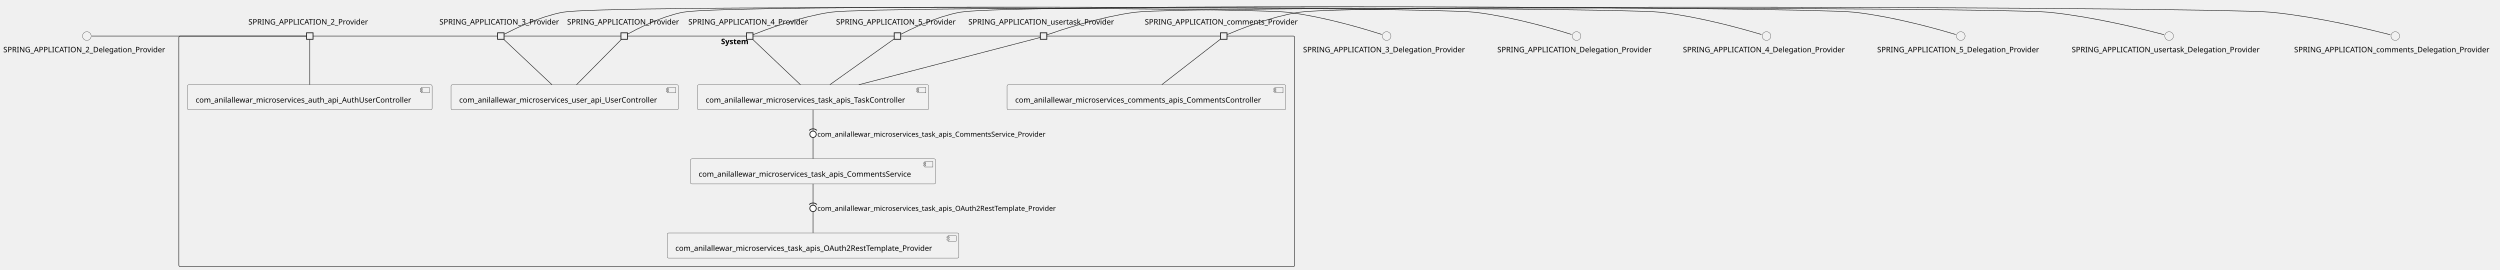
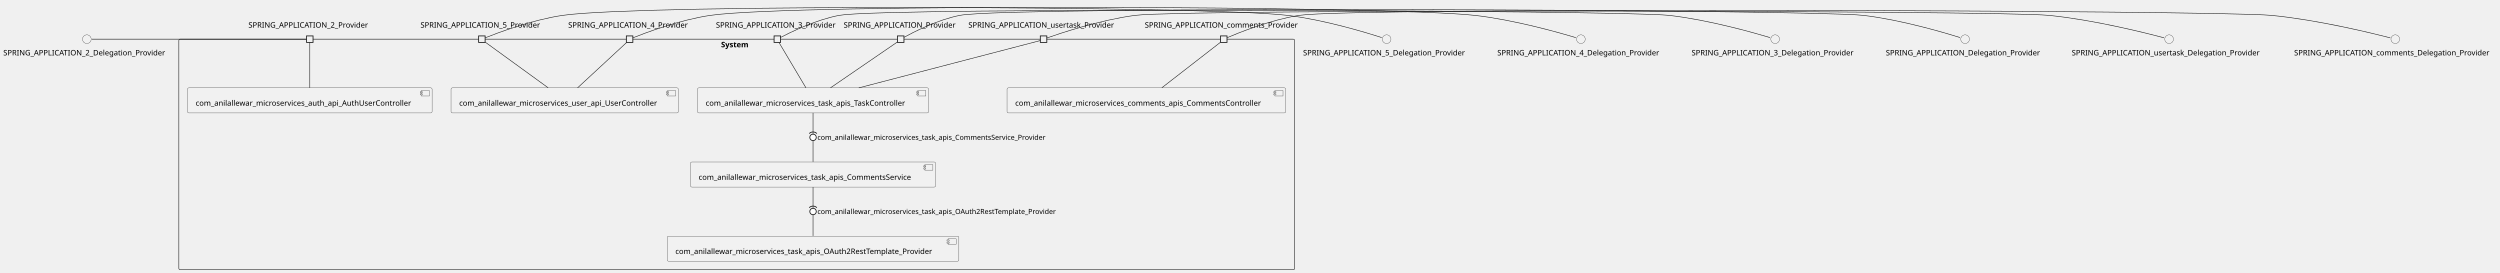
- <svg xmlns="http://www.w3.org/2000/svg" xmlns:xlink="http://www.w3.org/1999/xlink" contentStyleType="text/css" height="498px" preserveAspectRatio="none" style="width:4620px;height:498px;background:#FFFFFF;" version="1.1" viewBox="0 0 4620 498" width="4620px" zoomAndPan="magnify">
+ <svg xmlns="http://www.w3.org/2000/svg" xmlns:xlink="http://www.w3.org/1999/xlink" contentStyleType="text/css" height="504px" preserveAspectRatio="none" style="width:4620px;height:504px;background:#FFFFFF;" version="1.1" viewBox="0 0 4620 504" width="4620px" zoomAndPan="magnify">
  <defs />
  <g>
    <g id="cluster_System">
-       <rect fill="none" height="426" rx="2.5" ry="2.5" style="stroke:#181818;stroke-width:1.0;" width="2062" x="330.5" y="66.62" />
-       <text fill="#000000" font-family="sans-serif" font-size="14" font-weight="bold" lengthAdjust="spacing" textLength="58" x="1332.5" y="81.615">System</text>
+       <rect fill="none" height="426" rx="2.5" ry="2.5" style="stroke:#181818;stroke-width:1.0;" width="2062" x="330.5" y="72.38" />
+       <text fill="#000000" font-family="sans-serif" font-size="14" font-weight="bold" lengthAdjust="spacing" textLength="58" x="1332.5" y="87.375">System</text>
    </g>
    <g id="elem_com_anilallewar_microservices_auth_api_AuthUserController">
-       <a href="anilallewar-microservices-basics-spring-boot.repository#_0OSAqk-sEe-i2-6b3t1j6w" target="_top" title="anilallewar-microservices-basics-spring-boot.repository#_0OSAqk-sEe-i2-6b3t1j6w" xlink:actuate="onRequest" xlink:href="anilallewar-microservices-basics-spring-boot.repository#_0OSAqk-sEe-i2-6b3t1j6w" xlink:show="new" xlink:title="anilallewar-microservices-basics-spring-boot.repository#_0OSAqk-sEe-i2-6b3t1j6w" xlink:type="simple">
-         <rect fill="#F1F1F1" height="46.297" rx="2.5" ry="2.5" style="stroke:#181818;stroke-width:0.5;" width="452" x="346.5" y="156.62" />
-         <rect fill="#F1F1F1" height="10" style="stroke:#181818;stroke-width:0.5;" width="15" x="778.5" y="161.62" />
-         <rect fill="#F1F1F1" height="2" style="stroke:#181818;stroke-width:0.5;" width="4" x="776.5" y="163.62" />
-         <rect fill="#F1F1F1" height="2" style="stroke:#181818;stroke-width:0.5;" width="4" x="776.5" y="167.62" />
-         <text fill="#000000" font-family="sans-serif" font-size="14" lengthAdjust="spacing" textLength="412" x="361.5" y="189.615">com_anilallewar_microservices_auth_api_AuthUserController</text>
+       <a href="anilallewar-microservices-basics-spring-boot.repository#_dBbtOFB1Ee-f--Qlsi_Q3A" target="_top" title="anilallewar-microservices-basics-spring-boot.repository#_dBbtOFB1Ee-f--Qlsi_Q3A" xlink:actuate="onRequest" xlink:href="anilallewar-microservices-basics-spring-boot.repository#_dBbtOFB1Ee-f--Qlsi_Q3A" xlink:show="new" xlink:title="anilallewar-microservices-basics-spring-boot.repository#_dBbtOFB1Ee-f--Qlsi_Q3A" xlink:type="simple">
+         <rect fill="#F1F1F1" height="46.297" rx="2.5" ry="2.5" style="stroke:#181818;stroke-width:0.5;" width="452" x="346.5" y="162.38" />
+         <rect fill="#F1F1F1" height="10" style="stroke:#181818;stroke-width:0.5;" width="15" x="778.5" y="167.38" />
+         <rect fill="#F1F1F1" height="2" style="stroke:#181818;stroke-width:0.5;" width="4" x="776.5" y="169.38" />
+         <rect fill="#F1F1F1" height="2" style="stroke:#181818;stroke-width:0.5;" width="4" x="776.5" y="173.38" />
+         <text fill="#000000" font-family="sans-serif" font-size="14" lengthAdjust="spacing" textLength="412" x="361.5" y="195.375">com_anilallewar_microservices_auth_api_AuthUserController</text>
      </a>
    </g>
    <g id="elem_com_anilallewar_microservices_comments_apis_CommentsController">
-       <a href="anilallewar-microservices-basics-spring-boot.repository#_0OSAqk-sEe-i2-6b3t1j6w" target="_top" title="anilallewar-microservices-basics-spring-boot.repository#_0OSAqk-sEe-i2-6b3t1j6w" xlink:actuate="onRequest" xlink:href="anilallewar-microservices-basics-spring-boot.repository#_0OSAqk-sEe-i2-6b3t1j6w" xlink:show="new" xlink:title="anilallewar-microservices-basics-spring-boot.repository#_0OSAqk-sEe-i2-6b3t1j6w" xlink:type="simple">
-         <rect fill="#F1F1F1" height="46.297" rx="2.5" ry="2.5" style="stroke:#181818;stroke-width:0.5;" width="515" x="1861" y="156.62" />
-         <rect fill="#F1F1F1" height="10" style="stroke:#181818;stroke-width:0.5;" width="15" x="2356" y="161.62" />
-         <rect fill="#F1F1F1" height="2" style="stroke:#181818;stroke-width:0.5;" width="4" x="2354" y="163.62" />
-         <rect fill="#F1F1F1" height="2" style="stroke:#181818;stroke-width:0.5;" width="4" x="2354" y="167.62" />
-         <text fill="#000000" font-family="sans-serif" font-size="14" lengthAdjust="spacing" textLength="475" x="1876" y="189.615">com_anilallewar_microservices_comments_apis_CommentsController</text>
+       <a href="anilallewar-microservices-basics-spring-boot.repository#_dBbtOFB1Ee-f--Qlsi_Q3A" target="_top" title="anilallewar-microservices-basics-spring-boot.repository#_dBbtOFB1Ee-f--Qlsi_Q3A" xlink:actuate="onRequest" xlink:href="anilallewar-microservices-basics-spring-boot.repository#_dBbtOFB1Ee-f--Qlsi_Q3A" xlink:show="new" xlink:title="anilallewar-microservices-basics-spring-boot.repository#_dBbtOFB1Ee-f--Qlsi_Q3A" xlink:type="simple">
+         <rect fill="#F1F1F1" height="46.297" rx="2.5" ry="2.5" style="stroke:#181818;stroke-width:0.5;" width="515" x="1861" y="162.38" />
+         <rect fill="#F1F1F1" height="10" style="stroke:#181818;stroke-width:0.5;" width="15" x="2356" y="167.38" />
+         <rect fill="#F1F1F1" height="2" style="stroke:#181818;stroke-width:0.5;" width="4" x="2354" y="169.38" />
+         <rect fill="#F1F1F1" height="2" style="stroke:#181818;stroke-width:0.5;" width="4" x="2354" y="173.38" />
+         <text fill="#000000" font-family="sans-serif" font-size="14" lengthAdjust="spacing" textLength="475" x="1876" y="195.375">com_anilallewar_microservices_comments_apis_CommentsController</text>
      </a>
    </g>
    <g id="elem_com_anilallewar_microservices_task_apis_CommentsService">
-       <a href="anilallewar-microservices-basics-spring-boot.repository#_0OSAqk-sEe-i2-6b3t1j6w" target="_top" title="anilallewar-microservices-basics-spring-boot.repository#_0OSAqk-sEe-i2-6b3t1j6w" xlink:actuate="onRequest" xlink:href="anilallewar-microservices-basics-spring-boot.repository#_0OSAqk-sEe-i2-6b3t1j6w" xlink:show="new" xlink:title="anilallewar-microservices-basics-spring-boot.repository#_0OSAqk-sEe-i2-6b3t1j6w" xlink:type="simple">
-         <rect fill="#F1F1F1" height="46.297" rx="2.5" ry="2.5" style="stroke:#181818;stroke-width:0.5;" width="453" x="1276" y="293.62" />
-         <rect fill="#F1F1F1" height="10" style="stroke:#181818;stroke-width:0.5;" width="15" x="1709" y="298.62" />
-         <rect fill="#F1F1F1" height="2" style="stroke:#181818;stroke-width:0.5;" width="4" x="1707" y="300.62" />
-         <rect fill="#F1F1F1" height="2" style="stroke:#181818;stroke-width:0.5;" width="4" x="1707" y="304.62" />
-         <text fill="#000000" font-family="sans-serif" font-size="14" lengthAdjust="spacing" textLength="413" x="1291" y="326.615">com_anilallewar_microservices_task_apis_CommentsService</text>
+       <a href="anilallewar-microservices-basics-spring-boot.repository#_dBbtOFB1Ee-f--Qlsi_Q3A" target="_top" title="anilallewar-microservices-basics-spring-boot.repository#_dBbtOFB1Ee-f--Qlsi_Q3A" xlink:actuate="onRequest" xlink:href="anilallewar-microservices-basics-spring-boot.repository#_dBbtOFB1Ee-f--Qlsi_Q3A" xlink:show="new" xlink:title="anilallewar-microservices-basics-spring-boot.repository#_dBbtOFB1Ee-f--Qlsi_Q3A" xlink:type="simple">
+         <rect fill="#F1F1F1" height="46.297" rx="2.5" ry="2.5" style="stroke:#181818;stroke-width:0.5;" width="453" x="1276" y="299.38" />
+         <rect fill="#F1F1F1" height="10" style="stroke:#181818;stroke-width:0.5;" width="15" x="1709" y="304.38" />
+         <rect fill="#F1F1F1" height="2" style="stroke:#181818;stroke-width:0.5;" width="4" x="1707" y="306.38" />
+         <rect fill="#F1F1F1" height="2" style="stroke:#181818;stroke-width:0.5;" width="4" x="1707" y="310.38" />
+         <text fill="#000000" font-family="sans-serif" font-size="14" lengthAdjust="spacing" textLength="413" x="1291" y="332.375">com_anilallewar_microservices_task_apis_CommentsService</text>
      </a>
    </g>
    <g id="elem_com_anilallewar_microservices_task_apis_OAuth2RestTemplate_Provider">
-       <a href="anilallewar-microservices-basics-spring-boot.repository#_0OSAqk-sEe-i2-6b3t1j6w" target="_top" title="anilallewar-microservices-basics-spring-boot.repository#_0OSAqk-sEe-i2-6b3t1j6w" xlink:actuate="onRequest" xlink:href="anilallewar-microservices-basics-spring-boot.repository#_0OSAqk-sEe-i2-6b3t1j6w" xlink:show="new" xlink:title="anilallewar-microservices-basics-spring-boot.repository#_0OSAqk-sEe-i2-6b3t1j6w" xlink:type="simple">
-         <rect fill="#F1F1F1" height="46.297" rx="2.5" ry="2.5" style="stroke:#181818;stroke-width:0.5;" width="539" x="1233" y="430.62" />
-         <rect fill="#F1F1F1" height="10" style="stroke:#181818;stroke-width:0.5;" width="15" x="1752" y="435.62" />
-         <rect fill="#F1F1F1" height="2" style="stroke:#181818;stroke-width:0.5;" width="4" x="1750" y="437.62" />
-         <rect fill="#F1F1F1" height="2" style="stroke:#181818;stroke-width:0.5;" width="4" x="1750" y="441.62" />
-         <text fill="#000000" font-family="sans-serif" font-size="14" lengthAdjust="spacing" textLength="499" x="1248" y="463.615">com_anilallewar_microservices_task_apis_OAuth2RestTemplate_Provider</text>
+       <a href="anilallewar-microservices-basics-spring-boot.repository#_dBbtOFB1Ee-f--Qlsi_Q3A" target="_top" title="anilallewar-microservices-basics-spring-boot.repository#_dBbtOFB1Ee-f--Qlsi_Q3A" xlink:actuate="onRequest" xlink:href="anilallewar-microservices-basics-spring-boot.repository#_dBbtOFB1Ee-f--Qlsi_Q3A" xlink:show="new" xlink:title="anilallewar-microservices-basics-spring-boot.repository#_dBbtOFB1Ee-f--Qlsi_Q3A" xlink:type="simple">
+         <rect fill="#F1F1F1" height="46.297" rx="2.5" ry="2.5" style="stroke:#181818;stroke-width:0.5;" width="539" x="1233" y="436.38" />
+         <rect fill="#F1F1F1" height="10" style="stroke:#181818;stroke-width:0.5;" width="15" x="1752" y="441.38" />
+         <rect fill="#F1F1F1" height="2" style="stroke:#181818;stroke-width:0.5;" width="4" x="1750" y="443.38" />
+         <rect fill="#F1F1F1" height="2" style="stroke:#181818;stroke-width:0.5;" width="4" x="1750" y="447.38" />
+         <text fill="#000000" font-family="sans-serif" font-size="14" lengthAdjust="spacing" textLength="499" x="1248" y="469.375">com_anilallewar_microservices_task_apis_OAuth2RestTemplate_Provider</text>
      </a>
    </g>
    <g id="elem_com_anilallewar_microservices_task_apis_TaskController">
-       <a href="anilallewar-microservices-basics-spring-boot.repository#_0OSAqk-sEe-i2-6b3t1j6w" target="_top" title="anilallewar-microservices-basics-spring-boot.repository#_0OSAqk-sEe-i2-6b3t1j6w" xlink:actuate="onRequest" xlink:href="anilallewar-microservices-basics-spring-boot.repository#_0OSAqk-sEe-i2-6b3t1j6w" xlink:show="new" xlink:title="anilallewar-microservices-basics-spring-boot.repository#_0OSAqk-sEe-i2-6b3t1j6w" xlink:type="simple">
-         <rect fill="#F1F1F1" height="46.297" rx="2.5" ry="2.5" style="stroke:#181818;stroke-width:0.5;" width="427" x="1289" y="156.62" />
-         <rect fill="#F1F1F1" height="10" style="stroke:#181818;stroke-width:0.5;" width="15" x="1696" y="161.62" />
-         <rect fill="#F1F1F1" height="2" style="stroke:#181818;stroke-width:0.5;" width="4" x="1694" y="163.62" />
-         <rect fill="#F1F1F1" height="2" style="stroke:#181818;stroke-width:0.5;" width="4" x="1694" y="167.62" />
-         <text fill="#000000" font-family="sans-serif" font-size="14" lengthAdjust="spacing" textLength="387" x="1304" y="189.615">com_anilallewar_microservices_task_apis_TaskController</text>
+       <a href="anilallewar-microservices-basics-spring-boot.repository#_dBbtOFB1Ee-f--Qlsi_Q3A" target="_top" title="anilallewar-microservices-basics-spring-boot.repository#_dBbtOFB1Ee-f--Qlsi_Q3A" xlink:actuate="onRequest" xlink:href="anilallewar-microservices-basics-spring-boot.repository#_dBbtOFB1Ee-f--Qlsi_Q3A" xlink:show="new" xlink:title="anilallewar-microservices-basics-spring-boot.repository#_dBbtOFB1Ee-f--Qlsi_Q3A" xlink:type="simple">
+         <rect fill="#F1F1F1" height="46.297" rx="2.5" ry="2.5" style="stroke:#181818;stroke-width:0.5;" width="427" x="1289" y="162.38" />
+         <rect fill="#F1F1F1" height="10" style="stroke:#181818;stroke-width:0.5;" width="15" x="1696" y="167.38" />
+         <rect fill="#F1F1F1" height="2" style="stroke:#181818;stroke-width:0.5;" width="4" x="1694" y="169.38" />
+         <rect fill="#F1F1F1" height="2" style="stroke:#181818;stroke-width:0.5;" width="4" x="1694" y="173.38" />
+         <text fill="#000000" font-family="sans-serif" font-size="14" lengthAdjust="spacing" textLength="387" x="1304" y="195.375">com_anilallewar_microservices_task_apis_TaskController</text>
      </a>
    </g>
    <g id="elem_com_anilallewar_microservices_user_api_UserController">
-       <a href="anilallewar-microservices-basics-spring-boot.repository#_0OSAqk-sEe-i2-6b3t1j6w" target="_top" title="anilallewar-microservices-basics-spring-boot.repository#_0OSAqk-sEe-i2-6b3t1j6w" xlink:actuate="onRequest" xlink:href="anilallewar-microservices-basics-spring-boot.repository#_0OSAqk-sEe-i2-6b3t1j6w" xlink:show="new" xlink:title="anilallewar-microservices-basics-spring-boot.repository#_0OSAqk-sEe-i2-6b3t1j6w" xlink:type="simple">
-         <rect fill="#F1F1F1" height="46.297" rx="2.5" ry="2.5" style="stroke:#181818;stroke-width:0.5;" width="420" x="833.5" y="156.62" />
-         <rect fill="#F1F1F1" height="10" style="stroke:#181818;stroke-width:0.5;" width="15" x="1233.5" y="161.62" />
-         <rect fill="#F1F1F1" height="2" style="stroke:#181818;stroke-width:0.5;" width="4" x="1231.5" y="163.62" />
-         <rect fill="#F1F1F1" height="2" style="stroke:#181818;stroke-width:0.5;" width="4" x="1231.5" y="167.62" />
-         <text fill="#000000" font-family="sans-serif" font-size="14" lengthAdjust="spacing" textLength="380" x="848.5" y="189.615">com_anilallewar_microservices_user_api_UserController</text>
+       <a href="anilallewar-microservices-basics-spring-boot.repository#_dBbtOFB1Ee-f--Qlsi_Q3A" target="_top" title="anilallewar-microservices-basics-spring-boot.repository#_dBbtOFB1Ee-f--Qlsi_Q3A" xlink:actuate="onRequest" xlink:href="anilallewar-microservices-basics-spring-boot.repository#_dBbtOFB1Ee-f--Qlsi_Q3A" xlink:show="new" xlink:title="anilallewar-microservices-basics-spring-boot.repository#_dBbtOFB1Ee-f--Qlsi_Q3A" xlink:type="simple">
+         <rect fill="#F1F1F1" height="46.297" rx="2.5" ry="2.5" style="stroke:#181818;stroke-width:0.5;" width="420" x="833.5" y="162.38" />
+         <rect fill="#F1F1F1" height="10" style="stroke:#181818;stroke-width:0.5;" width="15" x="1233.5" y="167.38" />
+         <rect fill="#F1F1F1" height="2" style="stroke:#181818;stroke-width:0.5;" width="4" x="1231.5" y="169.38" />
+         <rect fill="#F1F1F1" height="2" style="stroke:#181818;stroke-width:0.5;" width="4" x="1231.5" y="173.38" />
+         <text fill="#000000" font-family="sans-serif" font-size="14" lengthAdjust="spacing" textLength="380" x="848.5" y="195.375">com_anilallewar_microservices_user_api_UserController</text>
      </a>
    </g>
-     <text fill="#000000" font-family="sans-serif" font-size="14" lengthAdjust="spacing" textLength="227" x="459" y="45.318">SPRING_APPLICATION_2_Provider</text>
-     <rect fill="#F1F1F1" height="12" style="stroke:#181818;stroke-width:1.5;" width="12" x="566.5" y="60.62" />
-     <text fill="#000000" font-family="sans-serif" font-size="14" lengthAdjust="spacing" textLength="227" x="812" y="45.318">SPRING_APPLICATION_3_Provider</text>
-     <rect fill="#F1F1F1" height="12" style="stroke:#181818;stroke-width:1.5;" width="12" x="919.5" y="60.62" />
-     <text fill="#000000" font-family="sans-serif" font-size="14" lengthAdjust="spacing" textLength="227" x="1272" y="45.318">SPRING_APPLICATION_4_Provider</text>
-     <rect fill="#F1F1F1" height="12" style="stroke:#181818;stroke-width:1.5;" width="12" x="1379.5" y="60.62" />
-     <text fill="#000000" font-family="sans-serif" font-size="14" lengthAdjust="spacing" textLength="227" x="1545" y="45.318">SPRING_APPLICATION_5_Provider</text>
-     <rect fill="#F1F1F1" height="12" style="stroke:#181818;stroke-width:1.5;" width="12" x="1652.5" y="60.62" />
-     <text fill="#000000" font-family="sans-serif" font-size="14" lengthAdjust="spacing" textLength="211" x="1048" y="45.318">SPRING_APPLICATION_Provider</text>
-     <rect fill="#F1F1F1" height="12" style="stroke:#181818;stroke-width:1.5;" width="12" x="1147.5" y="60.62" />
-     <text fill="#000000" font-family="sans-serif" font-size="14" lengthAdjust="spacing" textLength="292" x="2115.5" y="45.318">SPRING_APPLICATION_comments_Provider</text>
-     <rect fill="#F1F1F1" height="12" style="stroke:#181818;stroke-width:1.5;" width="12" x="2255.5" y="60.62" />
-     <text fill="#000000" font-family="sans-serif" font-size="14" lengthAdjust="spacing" textLength="278" x="1789.5" y="45.318">SPRING_APPLICATION_usertask_Provider</text>
-     <rect fill="#F1F1F1" height="12" style="stroke:#181818;stroke-width:1.5;" width="12" x="1922.5" y="60.62" />
+     <text fill="#000000" font-family="sans-serif" font-size="14" lengthAdjust="spacing" textLength="227" x="459" y="51.078">SPRING_APPLICATION_2_Provider</text>
+     <rect fill="#F1F1F1" height="12" style="stroke:#181818;stroke-width:1.5;" width="12" x="566.5" y="66.38" />
+     <text fill="#000000" font-family="sans-serif" font-size="14" lengthAdjust="spacing" textLength="227" x="1323" y="51.078">SPRING_APPLICATION_3_Provider</text>
+     <rect fill="#F1F1F1" height="12" style="stroke:#181818;stroke-width:1.5;" width="12" x="1430.5" y="66.38" />
+     <text fill="#000000" font-family="sans-serif" font-size="14" lengthAdjust="spacing" textLength="227" x="1050" y="51.078">SPRING_APPLICATION_4_Provider</text>
+     <rect fill="#F1F1F1" height="12" style="stroke:#181818;stroke-width:1.5;" width="12" x="1157.5" y="66.38" />
+     <text fill="#000000" font-family="sans-serif" font-size="14" lengthAdjust="spacing" textLength="227" x="777" y="51.078">SPRING_APPLICATION_5_Provider</text>
+     <rect fill="#F1F1F1" height="12" style="stroke:#181818;stroke-width:1.5;" width="12" x="884.5" y="66.38" />
+     <text fill="#000000" font-family="sans-serif" font-size="14" lengthAdjust="spacing" textLength="211" x="1559" y="51.078">SPRING_APPLICATION_Provider</text>
+     <rect fill="#F1F1F1" height="12" style="stroke:#181818;stroke-width:1.5;" width="12" x="1658.5" y="66.38" />
+     <text fill="#000000" font-family="sans-serif" font-size="14" lengthAdjust="spacing" textLength="292" x="2115.5" y="51.078">SPRING_APPLICATION_comments_Provider</text>
+     <rect fill="#F1F1F1" height="12" style="stroke:#181818;stroke-width:1.5;" width="12" x="2255.5" y="66.38" />
+     <text fill="#000000" font-family="sans-serif" font-size="14" lengthAdjust="spacing" textLength="278" x="1789.5" y="51.078">SPRING_APPLICATION_usertask_Provider</text>
+     <rect fill="#F1F1F1" height="12" style="stroke:#181818;stroke-width:1.5;" width="12" x="1922.5" y="66.38" />
    <g id="elem_SPRING_APPLICATION_2_Delegation_Provider">
-       <ellipse cx="160.5" cy="66.62" fill="#F1F1F1" rx="8" ry="8" style="stroke:#181818;stroke-width:0.5;" />
-       <text fill="#000000" font-family="sans-serif" font-size="14" lengthAdjust="spacing" textLength="309" x="6" y="96.615">SPRING_APPLICATION_2_Delegation_Provider</text>
+       <ellipse cx="160.5" cy="72.38" fill="#F1F1F1" rx="8" ry="8" style="stroke:#181818;stroke-width:0.5;" />
+       <text fill="#000000" font-family="sans-serif" font-size="14" lengthAdjust="spacing" textLength="309" x="6" y="102.375">SPRING_APPLICATION_2_Delegation_Provider</text>
    </g>
    <g id="elem_SPRING_APPLICATION_3_Delegation_Provider">
-       <ellipse cx="2562.5" cy="66.62" fill="#F1F1F1" rx="8" ry="8" style="stroke:#181818;stroke-width:0.5;" />
-       <text fill="#000000" font-family="sans-serif" font-size="14" lengthAdjust="spacing" textLength="309" x="2408" y="96.615">SPRING_APPLICATION_3_Delegation_Provider</text>
+       <ellipse cx="3280.5" cy="72.38" fill="#F1F1F1" rx="8" ry="8" style="stroke:#181818;stroke-width:0.5;" />
+       <text fill="#000000" font-family="sans-serif" font-size="14" lengthAdjust="spacing" textLength="309" x="3126" y="102.375">SPRING_APPLICATION_3_Delegation_Provider</text>
    </g>
    <g id="elem_SPRING_APPLICATION_4_Delegation_Provider">
-       <ellipse cx="3264.5" cy="66.62" fill="#F1F1F1" rx="8" ry="8" style="stroke:#181818;stroke-width:0.5;" />
-       <text fill="#000000" font-family="sans-serif" font-size="14" lengthAdjust="spacing" textLength="309" x="3110" y="96.615">SPRING_APPLICATION_4_Delegation_Provider</text>
+       <ellipse cx="2921.5" cy="72.38" fill="#F1F1F1" rx="8" ry="8" style="stroke:#181818;stroke-width:0.5;" />
+       <text fill="#000000" font-family="sans-serif" font-size="14" lengthAdjust="spacing" textLength="309" x="2767" y="102.375">SPRING_APPLICATION_4_Delegation_Provider</text>
    </g>
    <g id="elem_SPRING_APPLICATION_5_Delegation_Provider">
-       <ellipse cx="3623.5" cy="66.62" fill="#F1F1F1" rx="8" ry="8" style="stroke:#181818;stroke-width:0.5;" />
-       <text fill="#000000" font-family="sans-serif" font-size="14" lengthAdjust="spacing" textLength="309" x="3469" y="96.615">SPRING_APPLICATION_5_Delegation_Provider</text>
+       <ellipse cx="2562.5" cy="72.38" fill="#F1F1F1" rx="8" ry="8" style="stroke:#181818;stroke-width:0.5;" />
+       <text fill="#000000" font-family="sans-serif" font-size="14" lengthAdjust="spacing" textLength="309" x="2408" y="102.375">SPRING_APPLICATION_5_Delegation_Provider</text>
    </g>
    <g id="elem_SPRING_APPLICATION_Delegation_Provider">
-       <ellipse cx="2913.5" cy="66.62" fill="#F1F1F1" rx="8" ry="8" style="stroke:#181818;stroke-width:0.5;" />
-       <text fill="#000000" font-family="sans-serif" font-size="14" lengthAdjust="spacing" textLength="293" x="2767" y="96.615">SPRING_APPLICATION_Delegation_Provider</text>
+       <ellipse cx="3631.5" cy="72.38" fill="#F1F1F1" rx="8" ry="8" style="stroke:#181818;stroke-width:0.5;" />
+       <text fill="#000000" font-family="sans-serif" font-size="14" lengthAdjust="spacing" textLength="293" x="3485" y="102.375">SPRING_APPLICATION_Delegation_Provider</text>
    </g>
    <g id="elem_SPRING_APPLICATION_comments_Delegation_Provider">
-       <ellipse cx="4426.5" cy="66.62" fill="#F1F1F1" rx="8" ry="8" style="stroke:#181818;stroke-width:0.5;" />
-       <text fill="#000000" font-family="sans-serif" font-size="14" lengthAdjust="spacing" textLength="374" x="4239.5" y="96.615">SPRING_APPLICATION_comments_Delegation_Provider</text>
+       <ellipse cx="4426.5" cy="72.38" fill="#F1F1F1" rx="8" ry="8" style="stroke:#181818;stroke-width:0.5;" />
+       <text fill="#000000" font-family="sans-serif" font-size="14" lengthAdjust="spacing" textLength="374" x="4239.5" y="102.375">SPRING_APPLICATION_comments_Delegation_Provider</text>
    </g>
    <g id="elem_SPRING_APPLICATION_usertask_Delegation_Provider">
-       <ellipse cx="4008.5" cy="66.62" fill="#F1F1F1" rx="8" ry="8" style="stroke:#181818;stroke-width:0.5;" />
-       <text fill="#000000" font-family="sans-serif" font-size="14" lengthAdjust="spacing" textLength="360" x="3828.5" y="96.615">SPRING_APPLICATION_usertask_Delegation_Provider</text>
+       <ellipse cx="4008.5" cy="72.38" fill="#F1F1F1" rx="8" ry="8" style="stroke:#181818;stroke-width:0.5;" />
+       <text fill="#000000" font-family="sans-serif" font-size="14" lengthAdjust="spacing" textLength="360" x="3828.5" y="102.375">SPRING_APPLICATION_usertask_Delegation_Provider</text>
    </g>
    <g id="link_SPRING_APPLICATION_2_Delegation_Provider_SPRING_APPLICATION_2_Provider">
-       <path d="M169.69,66.62 C223.3,66.62 523.27,66.62 566.35,66.62 " fill="none" id="SPRING_APPLICATION_2_Delegation_Provider-SPRING_APPLICATION_2_Provider" style="stroke:#181818;stroke-width:1.0;" />
+       <path d="M169.69,72.38 C223.3,72.38 523.27,72.38 566.35,72.38 " fill="none" id="SPRING_APPLICATION_2_Delegation_Provider-SPRING_APPLICATION_2_Provider" style="stroke:#181818;stroke-width:1.0;" />
    </g>
    <g id="link_SPRING_APPLICATION_2_Provider_com_anilallewar_microservices_auth_api_AuthUserController">
-       <path d="M572.5,72.68 C572.5,87.27 572.5,130.08 572.5,156.6 " fill="none" id="SPRING_APPLICATION_2_Provider-com_anilallewar_microservices_auth_api_AuthUserController" style="stroke:#181818;stroke-width:1.0;" />
+       <path d="M572.5,78.44 C572.5,93.03 572.5,135.84 572.5,162.36 " fill="none" id="SPRING_APPLICATION_2_Provider-com_anilallewar_microservices_auth_api_AuthUserController" style="stroke:#181818;stroke-width:1.0;" />
    </g>
    <g id="link_SPRING_APPLICATION_3_Delegation_Provider_SPRING_APPLICATION_3_Provider">
-       <path d="M2553.47,63.65 C2527.03,55.13 2447.32,30.7 2379,22.62 C2305.13,13.89 1113.14,9.05 1040,22.62 C996.66,30.66 948.55,54.47 931.72,63.28 " fill="none" id="SPRING_APPLICATION_3_Delegation_Provider-SPRING_APPLICATION_3_Provider" style="stroke:#181818;stroke-width:1.0;" />
+       <path d="M3271.22,69.53 C3243.27,61.12 3157.32,36.49 3084,28.38 C2999.35,19.02 1634.74,12.84 1551,28.38 C1507.66,36.42 1459.55,60.23 1442.72,69.04 " fill="none" id="SPRING_APPLICATION_3_Delegation_Provider-SPRING_APPLICATION_3_Provider" style="stroke:#181818;stroke-width:1.0;" />
    </g>
-     <g id="link_SPRING_APPLICATION_3_Provider_com_anilallewar_microservices_user_api_UserController">
-       <path d="M930.88,72.68 C946.39,87.27 991.89,130.08 1020.09,156.6 " fill="none" id="SPRING_APPLICATION_3_Provider-com_anilallewar_microservices_user_api_UserController" style="stroke:#181818;stroke-width:1.0;" />
+     <g id="link_SPRING_APPLICATION_3_Provider_com_anilallewar_microservices_task_apis_TaskController">
+       <path d="M1439.51,78.44 C1448.18,93.03 1473.64,135.84 1489.41,162.36 " fill="none" id="SPRING_APPLICATION_3_Provider-com_anilallewar_microservices_task_apis_TaskController" style="stroke:#181818;stroke-width:1.0;" />
    </g>
    <g id="link_SPRING_APPLICATION_4_Delegation_Provider_SPRING_APPLICATION_4_Provider">
-       <path d="M3255.22,63.77 C3227.27,55.36 3141.32,30.73 3068,22.62 C2983.35,13.26 1619.3,10.47 1535,22.62 C1477.69,30.88 1411.73,56.08 1391.62,64.12 " fill="none" id="SPRING_APPLICATION_4_Delegation_Provider-SPRING_APPLICATION_4_Provider" style="stroke:#181818;stroke-width:1.0;" />
+       <path d="M2912.22,69.53 C2884.27,61.12 2798.32,36.49 2725,28.38 C2569.06,11.13 1468.28,6 1313,28.38 C1255.69,36.64 1189.73,61.84 1169.62,69.88 " fill="none" id="SPRING_APPLICATION_4_Delegation_Provider-SPRING_APPLICATION_4_Provider" style="stroke:#181818;stroke-width:1.0;" />
    </g>
-     <g id="link_SPRING_APPLICATION_4_Provider_com_anilallewar_microservices_task_apis_TaskController">
-       <path d="M1390.83,72.68 C1406.21,87.27 1451.33,130.08 1479.29,156.6 " fill="none" id="SPRING_APPLICATION_4_Provider-com_anilallewar_microservices_task_apis_TaskController" style="stroke:#181818;stroke-width:1.0;" />
+     <g id="link_SPRING_APPLICATION_4_Provider_com_anilallewar_microservices_user_api_UserController">
+       <path d="M1158.03,78.44 C1142.26,93.03 1095.98,135.84 1067.31,162.36 " fill="none" id="SPRING_APPLICATION_4_Provider-com_anilallewar_microservices_user_api_UserController" style="stroke:#181818;stroke-width:1.0;" />
    </g>
    <g id="link_SPRING_APPLICATION_5_Delegation_Provider_SPRING_APPLICATION_5_Provider">
-       <path d="M3614.22,63.77 C3586.27,55.36 3500.32,30.73 3427,22.62 C3335.72,12.53 1864.32,6 1774,22.62 C1730.1,30.7 1681.29,54.7 1664.53,63.41 " fill="none" id="SPRING_APPLICATION_5_Delegation_Provider-SPRING_APPLICATION_5_Provider" style="stroke:#181818;stroke-width:1.0;" />
+       <path d="M2553.47,69.41 C2527.03,60.89 2447.32,36.46 2379,28.38 C2231.25,10.91 1187.26,7.16 1040,28.38 C982.69,36.64 916.73,61.84 896.62,69.88 " fill="none" id="SPRING_APPLICATION_5_Delegation_Provider-SPRING_APPLICATION_5_Provider" style="stroke:#181818;stroke-width:1.0;" />
    </g>
-     <g id="link_SPRING_APPLICATION_5_Provider_com_anilallewar_microservices_task_apis_TaskController">
-       <path d="M1652.19,72.11 C1632.53,86.1 1571.4,129.6 1533.61,156.48 " fill="none" id="SPRING_APPLICATION_5_Provider-com_anilallewar_microservices_task_apis_TaskController" style="stroke:#181818;stroke-width:1.0;" />
+     <g id="link_SPRING_APPLICATION_5_Provider_com_anilallewar_microservices_user_api_UserController">
+       <path d="M896.69,77.87 C915.97,91.86 975.93,135.36 1012.99,162.24 " fill="none" id="SPRING_APPLICATION_5_Provider-com_anilallewar_microservices_user_api_UserController" style="stroke:#181818;stroke-width:1.0;" />
    </g>
    <g id="link_SPRING_APPLICATION_Delegation_Provider_SPRING_APPLICATION_Provider">
-       <path d="M2904.22,63.65 C2877.04,55.13 2795.11,30.69 2725,22.62 C2644.26,13.32 1341.77,7.06 1262,22.62 C1220.9,30.64 1175.69,54.24 1159.6,63.16 " fill="none" id="SPRING_APPLICATION_Delegation_Provider-SPRING_APPLICATION_Provider" style="stroke:#181818;stroke-width:1.0;" />
+       <path d="M3622.22,69.41 C3595.04,60.89 3513.11,36.45 3443,28.38 C3350.89,17.77 1865.04,10.77 1774,28.38 C1732.56,36.39 1686.91,60 1670.66,68.92 " fill="none" id="SPRING_APPLICATION_Delegation_Provider-SPRING_APPLICATION_Provider" style="stroke:#181818;stroke-width:1.0;" />
    </g>
-     <g id="link_SPRING_APPLICATION_Provider_com_anilallewar_microservices_user_api_UserController">
-       <path d="M1148.49,72.68 C1134.03,87.27 1091.61,130.08 1065.32,156.6 " fill="none" id="SPRING_APPLICATION_Provider-com_anilallewar_microservices_user_api_UserController" style="stroke:#181818;stroke-width:1.0;" />
+     <g id="link_SPRING_APPLICATION_Provider_com_anilallewar_microservices_task_apis_TaskController">
+       <path d="M1658.35,77.6 C1638.35,91.3 1574.21,135.25 1534.72,162.3 " fill="none" id="SPRING_APPLICATION_Provider-com_anilallewar_microservices_task_apis_TaskController" style="stroke:#181818;stroke-width:1.0;" />
    </g>
    <g id="link_SPRING_APPLICATION_comments_Delegation_Provider_SPRING_APPLICATION_comments_Provider">
-       <path d="M4417.41,64.23 C4386.69,56.3 4283.83,30.87 4197,22.62 C4097.67,13.18 2499.62,7.44 2401,22.62 C2347.79,30.81 2287.04,55.61 2267.73,63.89 " fill="none" id="SPRING_APPLICATION_comments_Delegation_Provider-SPRING_APPLICATION_comments_Provider" style="stroke:#181818;stroke-width:1.0;" />
+       <path d="M4417.41,69.99 C4386.69,62.06 4283.83,36.63 4197,28.38 C4097.67,18.94 2499.62,13.2 2401,28.38 C2347.79,36.57 2287.04,61.37 2267.73,69.65 " fill="none" id="SPRING_APPLICATION_comments_Delegation_Provider-SPRING_APPLICATION_comments_Provider" style="stroke:#181818;stroke-width:1.0;" />
    </g>
    <g id="link_SPRING_APPLICATION_comments_Provider_com_anilallewar_microservices_comments_apis_CommentsController">
-       <path d="M2255.36,72.39 C2236.97,86.66 2181.51,129.71 2147.09,156.42 " fill="none" id="SPRING_APPLICATION_comments_Provider-com_anilallewar_microservices_comments_apis_CommentsController" style="stroke:#181818;stroke-width:1.0;" />
+       <path d="M2255.36,78.15 C2236.97,92.42 2181.51,135.47 2147.09,162.18 " fill="none" id="SPRING_APPLICATION_comments_Provider-com_anilallewar_microservices_comments_apis_CommentsController" style="stroke:#181818;stroke-width:1.0;" />
    </g>
    <g id="link_SPRING_APPLICATION_usertask_Delegation_Provider_SPRING_APPLICATION_usertask_Provider">
-       <path d="M3999.27,64.12 C3969,56.06 3869.86,30.83 3786,22.62 C3692.67,13.48 2191.02,10.74 2098,22.62 C2032.56,30.98 1956.27,56.78 1934.55,64.45 " fill="none" id="SPRING_APPLICATION_usertask_Delegation_Provider-SPRING_APPLICATION_usertask_Provider" style="stroke:#181818;stroke-width:1.0;" />
+       <path d="M3999.27,69.88 C3969,61.82 3869.86,36.59 3786,28.38 C3692.67,19.24 2191.02,16.5 2098,28.38 C2032.56,36.74 1956.27,62.54 1934.55,70.21 " fill="none" id="SPRING_APPLICATION_usertask_Delegation_Provider-SPRING_APPLICATION_usertask_Provider" style="stroke:#181818;stroke-width:1.0;" />
    </g>
    <g id="link_SPRING_APPLICATION_usertask_Provider_com_anilallewar_microservices_task_apis_TaskController">
-       <path d="M1922.48,69.19 C1886.63,78.53 1699.09,127.4 1587.1,156.58 " fill="none" id="SPRING_APPLICATION_usertask_Provider-com_anilallewar_microservices_task_apis_TaskController" style="stroke:#181818;stroke-width:1.0;" />
+       <path d="M1922.48,74.95 C1886.63,84.29 1699.09,133.16 1587.1,162.34 " fill="none" id="SPRING_APPLICATION_usertask_Provider-com_anilallewar_microservices_task_apis_TaskController" style="stroke:#181818;stroke-width:1.0;" />
    </g>
    <g id="link_com_anilallewar_microservices_task_apis_TaskController_com_anilallewar_microservices_task_apis_CommentsService">
-       <path d="M1502.5,202.91 C1502.5,227.93 1502.5,268.27 1502.5,293.29 " fill="none" id="com_anilallewar_microservices_task_apis_TaskController-com_anilallewar_microservices_task_apis_CommentsService" style="stroke:#181818;stroke-width:1.0;" />
-       <text fill="#000000" font-family="sans-serif" font-size="13" lengthAdjust="spacing" textLength="447" x="1510.5" y="252.687">com_anilallewar_microservices_task_apis_CommentsService_Provider</text>
-       <path d="M1509.571,241.029 A10,10 0 0 0 1495.429 241.029" fill="none" style="stroke:#181818;stroke-width:1.5;" />
-       <ellipse cx="1502.5" cy="248.1" fill="#FFFFFF" rx="6" ry="6" style="stroke:#181818;stroke-width:1.5;" />
+       <path d="M1502.5,208.67 C1502.5,233.69 1502.5,274.03 1502.5,299.05 " fill="none" id="com_anilallewar_microservices_task_apis_TaskController-com_anilallewar_microservices_task_apis_CommentsService" style="stroke:#181818;stroke-width:1.0;" />
+       <text fill="#000000" font-family="sans-serif" font-size="13" lengthAdjust="spacing" textLength="447" x="1510.5" y="258.447">com_anilallewar_microservices_task_apis_CommentsService_Provider</text>
+       <path d="M1509.571,246.789 A10,10 0 0 0 1495.429 246.789" fill="none" style="stroke:#181818;stroke-width:1.5;" />
+       <ellipse cx="1502.5" cy="253.86" fill="#FFFFFF" rx="6" ry="6" style="stroke:#181818;stroke-width:1.5;" />
    </g>
    <g id="link_com_anilallewar_microservices_task_apis_CommentsService_com_anilallewar_microservices_task_apis_OAuth2RestTemplate_Provider">
-       <path d="M1502.5,339.91 C1502.5,364.93 1502.5,405.27 1502.5,430.29 " fill="none" id="com_anilallewar_microservices_task_apis_CommentsService-com_anilallewar_microservices_task_apis_OAuth2RestTemplate_Provider" style="stroke:#181818;stroke-width:1.0;" />
-       <text fill="#000000" font-family="sans-serif" font-size="13" lengthAdjust="spacing" textLength="465" x="1510.5" y="389.687">com_anilallewar_microservices_task_apis_OAuth2RestTemplate_Provider</text>
-       <path d="M1509.571,378.029 A10,10 0 0 0 1495.429 378.029" fill="none" style="stroke:#181818;stroke-width:1.5;" />
-       <ellipse cx="1502.5" cy="385.1" fill="#FFFFFF" rx="6" ry="6" style="stroke:#181818;stroke-width:1.5;" />
+       <path d="M1502.5,345.67 C1502.5,370.69 1502.5,411.03 1502.5,436.05 " fill="none" id="com_anilallewar_microservices_task_apis_CommentsService-com_anilallewar_microservices_task_apis_OAuth2RestTemplate_Provider" style="stroke:#181818;stroke-width:1.0;" />
+       <text fill="#000000" font-family="sans-serif" font-size="13" lengthAdjust="spacing" textLength="465" x="1510.5" y="395.447">com_anilallewar_microservices_task_apis_OAuth2RestTemplate_Provider</text>
+       <path d="M1509.571,383.789 A10,10 0 0 0 1495.429 383.789" fill="none" style="stroke:#181818;stroke-width:1.5;" />
+       <ellipse cx="1502.5" cy="390.86" fill="#FFFFFF" rx="6" ry="6" style="stroke:#181818;stroke-width:1.5;" />
    </g>
  </g>
</svg>
